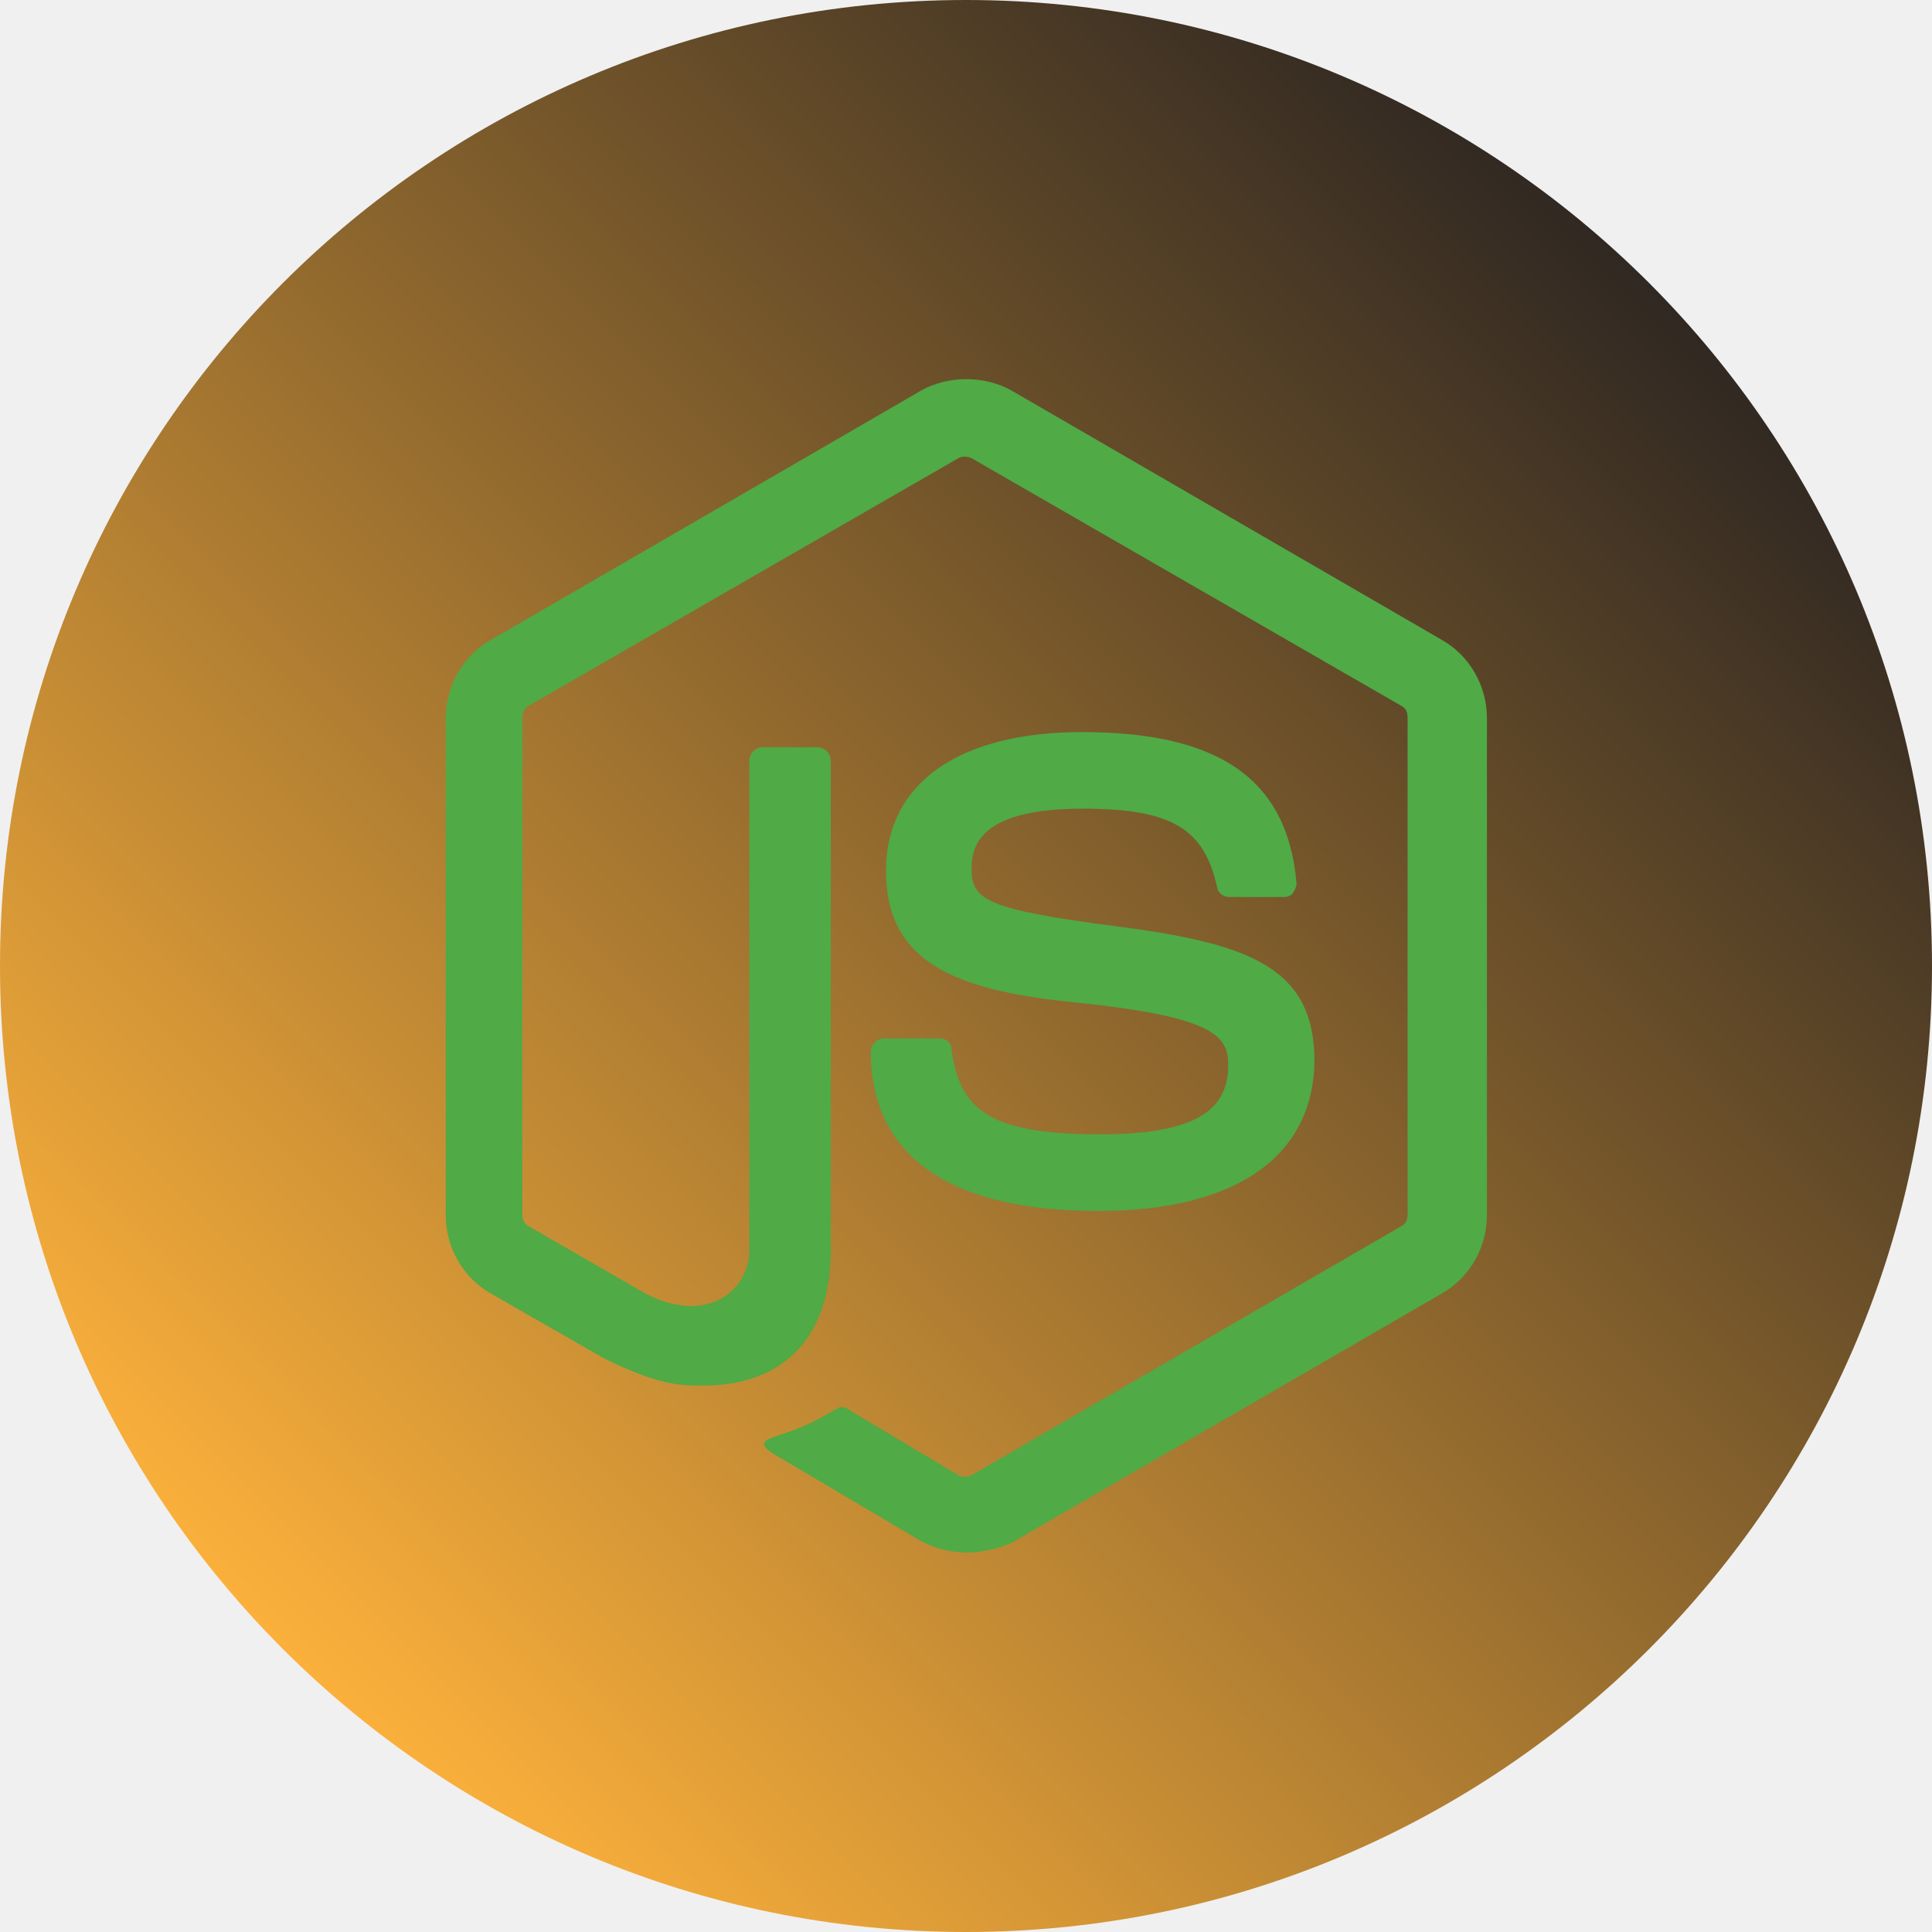
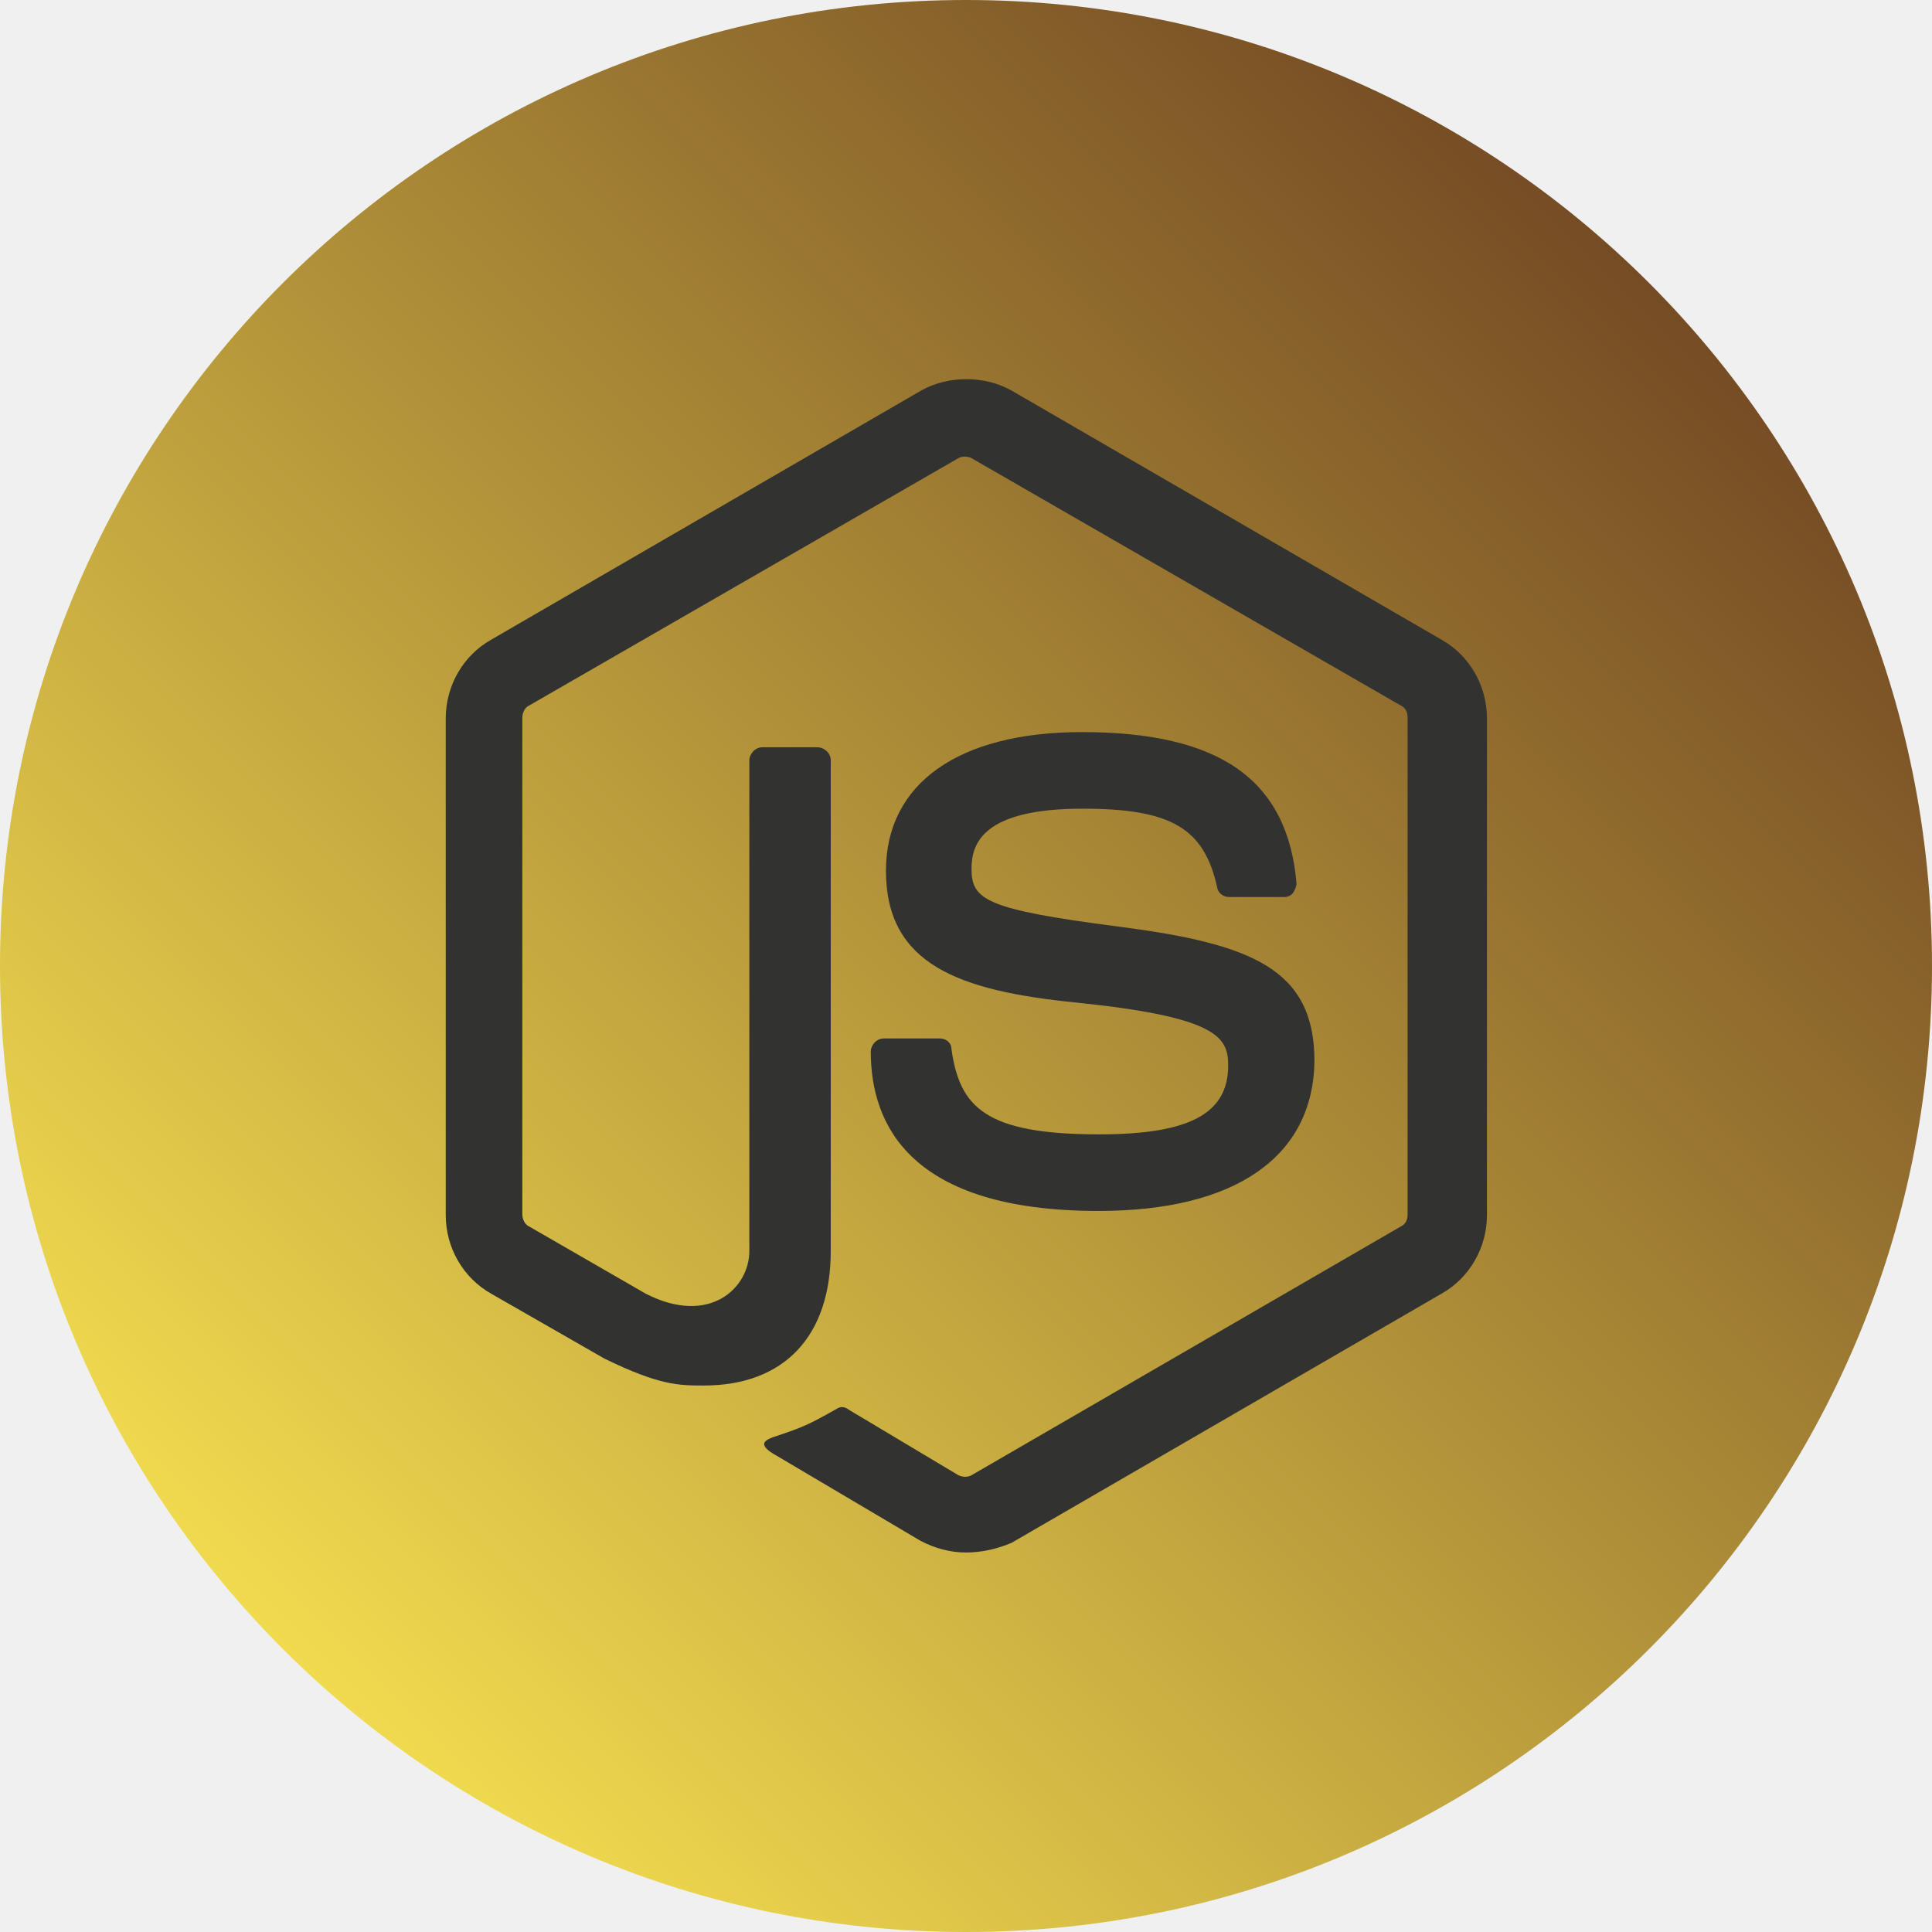
<svg xmlns="http://www.w3.org/2000/svg" version="1.1" id="Layer_1" x="0px" y="0px" viewBox="0 0 28 28" style="enable-background:new 0 0 28 28;" xml:space="preserve">
  <style type="text/css">
	.st0{fill:url(#SVGID_1_);}
- 	.st1{fill:#E9CA32;}
- 	.st2{fill:#FFDE25;}
+ 	.st1{fill:#A38B00;}
+ 	.st2{fill:#BCAE00;}
	.st3{fill:#FFFFFF;}
- 	.st4{fill:url(#SVGID_00000176018540989720574600000011979495931804542650_);}
+ 	.st4{fill:url(#SVGID_00000167371120451861689290000015723093890872897446_);}
	.st5{fill:#00BFF2;}
- 	.st6{fill:url(#SVGID_00000084525518194089236430000011262271697276549566_);}
- 	.st7{fill-rule:evenodd;clip-rule:evenodd;fill:url(#SVGID_00000129926662742983483570000003517399487879149450_);}
+ 	.st6{fill:url(#SVGID_00000180350609528824541200000003437853418633427856_);}
+ 	.st7{fill-rule:evenodd;clip-rule:evenodd;fill:url(#SVGID_00000094602691235741111810000010284654088446519712_);}
	.st8{fill-rule:evenodd;clip-rule:evenodd;fill:#FFFFFF;}
- 	.st9{fill:url(#SVGID_00000057142875801532733010000012047385828945233292_);}
- 	.st10{fill:#50AA46;}
- 	.st11{fill:url(#SVGID_00000077316045367325868790000004180429140307824000_);}
- 	.st12{fill:#15B8C5;}
+ 	.st9{fill:url(#SVGID_00000182518722842217731230000009760195769989677244_);}
+ 	.st10{fill:#323330;}
+ 	.st11{fill:url(#SVGID_00000148654322740215899260000011189613673335672253_);}
+ 	.st12{fill:#A5F3FC;}
</style>
  <g>
    <g>
      <linearGradient id="SVGID_1_" gradientUnits="userSpaceOnUse" x1="4.101" y1="23.899" x2="23.899" y2="4.101">
-         <stop offset="0" style="stop-color:#FBB03B" />
-         <stop offset="1" style="stop-color:#302822" />
+         <stop offset="0" style="stop-color:#F0DB4F" />
+         <stop offset="1" style="stop-color:#754C24" />
      </linearGradient>
      <circle class="st0" cx="14" cy="14" r="14" />
    </g>
    <g>
      <path class="st10" d="M14,22.5c-0.23,0-0.45-0.06-0.66-0.17l-2.08-1.23c-0.31-0.17-0.16-0.23-0.06-0.27    c0.42-0.14,0.5-0.17,0.94-0.42c0.05-0.03,0.11-0.02,0.16,0.02l1.59,0.95c0.06,0.03,0.14,0.03,0.19,0l6.23-3.61    c0.06-0.03,0.09-0.09,0.09-0.17v-7.2c0-0.08-0.03-0.14-0.09-0.17l-6.23-3.59c-0.06-0.03-0.14-0.03-0.19,0l-6.23,3.59    c-0.06,0.03-0.09,0.11-0.09,0.17v7.2c0,0.06,0.03,0.14,0.09,0.17l1.7,0.98c0.92,0.47,1.5-0.08,1.5-0.62v-7.11    c0-0.09,0.08-0.19,0.19-0.19h0.8c0.09,0,0.19,0.08,0.19,0.19v7.11c0,1.23-0.67,1.95-1.84,1.95c-0.36,0-0.64,0-1.44-0.39    l-1.64-0.94c-0.41-0.23-0.66-0.67-0.66-1.14v-7.2c0-0.47,0.25-0.91,0.66-1.14l6.23-3.61c0.39-0.22,0.92-0.22,1.31,0l6.23,3.61    c0.41,0.23,0.66,0.67,0.66,1.14v7.2c0,0.47-0.25,0.91-0.66,1.14l-6.23,3.61C14.45,22.45,14.22,22.5,14,22.5L14,22.5z M15.92,17.55    c-2.73,0-3.3-1.25-3.3-2.31c0-0.09,0.08-0.19,0.19-0.19h0.81c0.09,0,0.17,0.06,0.17,0.16c0.12,0.83,0.48,1.23,2.14,1.23    c1.31,0,1.87-0.3,1.87-1c0-0.41-0.16-0.7-2.2-0.91c-1.7-0.17-2.76-0.55-2.76-1.91c0-1.27,1.06-2.01,2.84-2.01    c2,0,2.98,0.69,3.11,2.19c0,0.05-0.02,0.09-0.05,0.14C18.72,12.97,18.67,13,18.62,13h-0.81c-0.08,0-0.16-0.06-0.17-0.14    c-0.19-0.86-0.67-1.14-1.95-1.14c-1.44,0-1.61,0.5-1.61,0.87c0,0.45,0.2,0.59,2.14,0.84c1.92,0.25,2.83,0.61,2.83,1.95    C19.03,16.77,17.9,17.55,15.92,17.55L15.92,17.55z" />
    </g>
  </g>
</svg>
